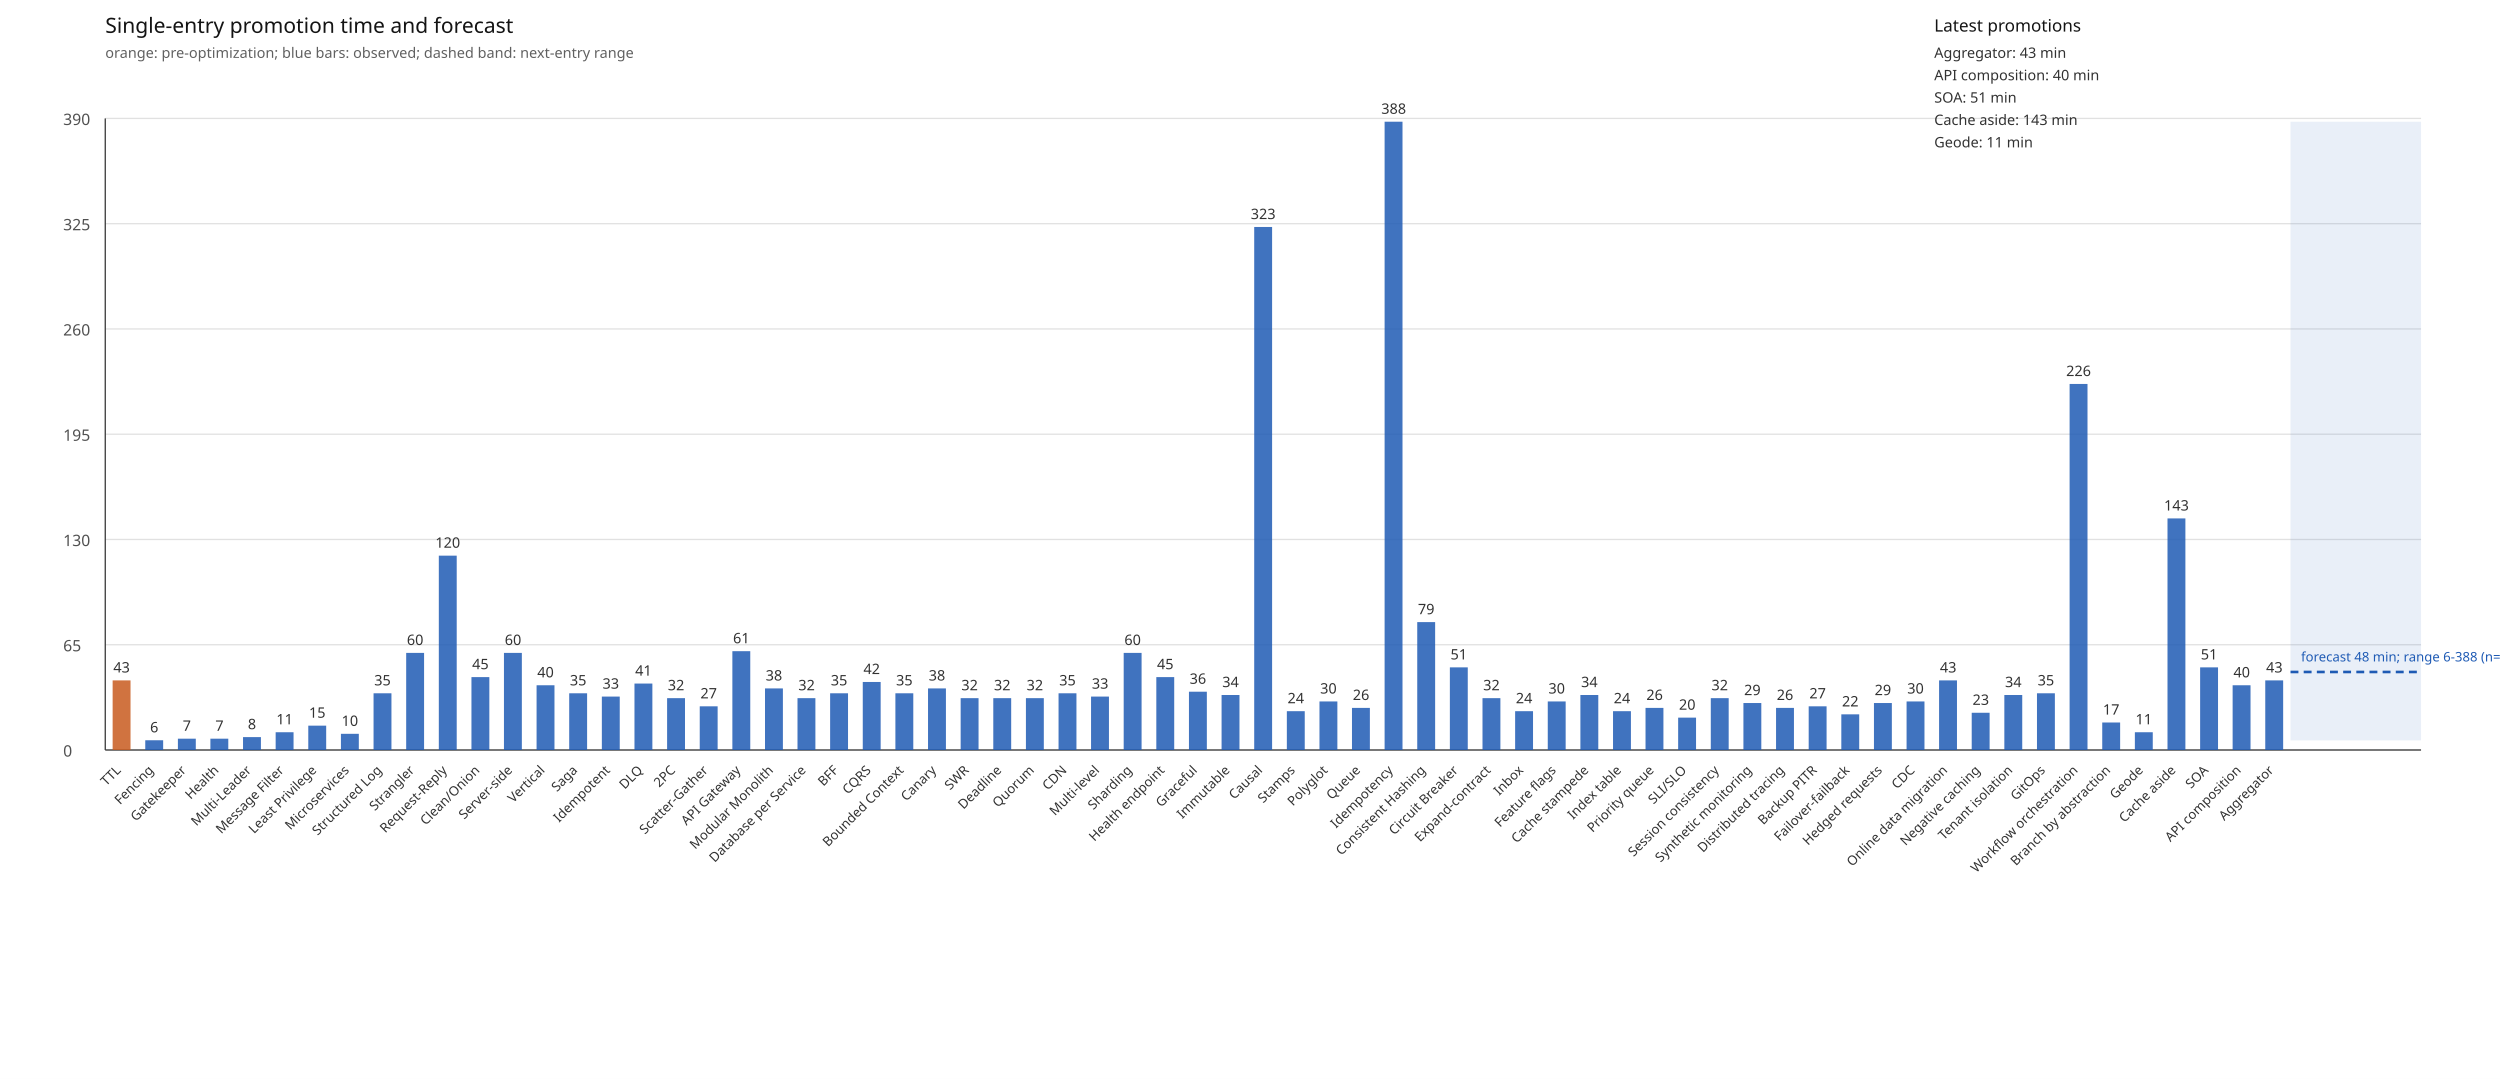
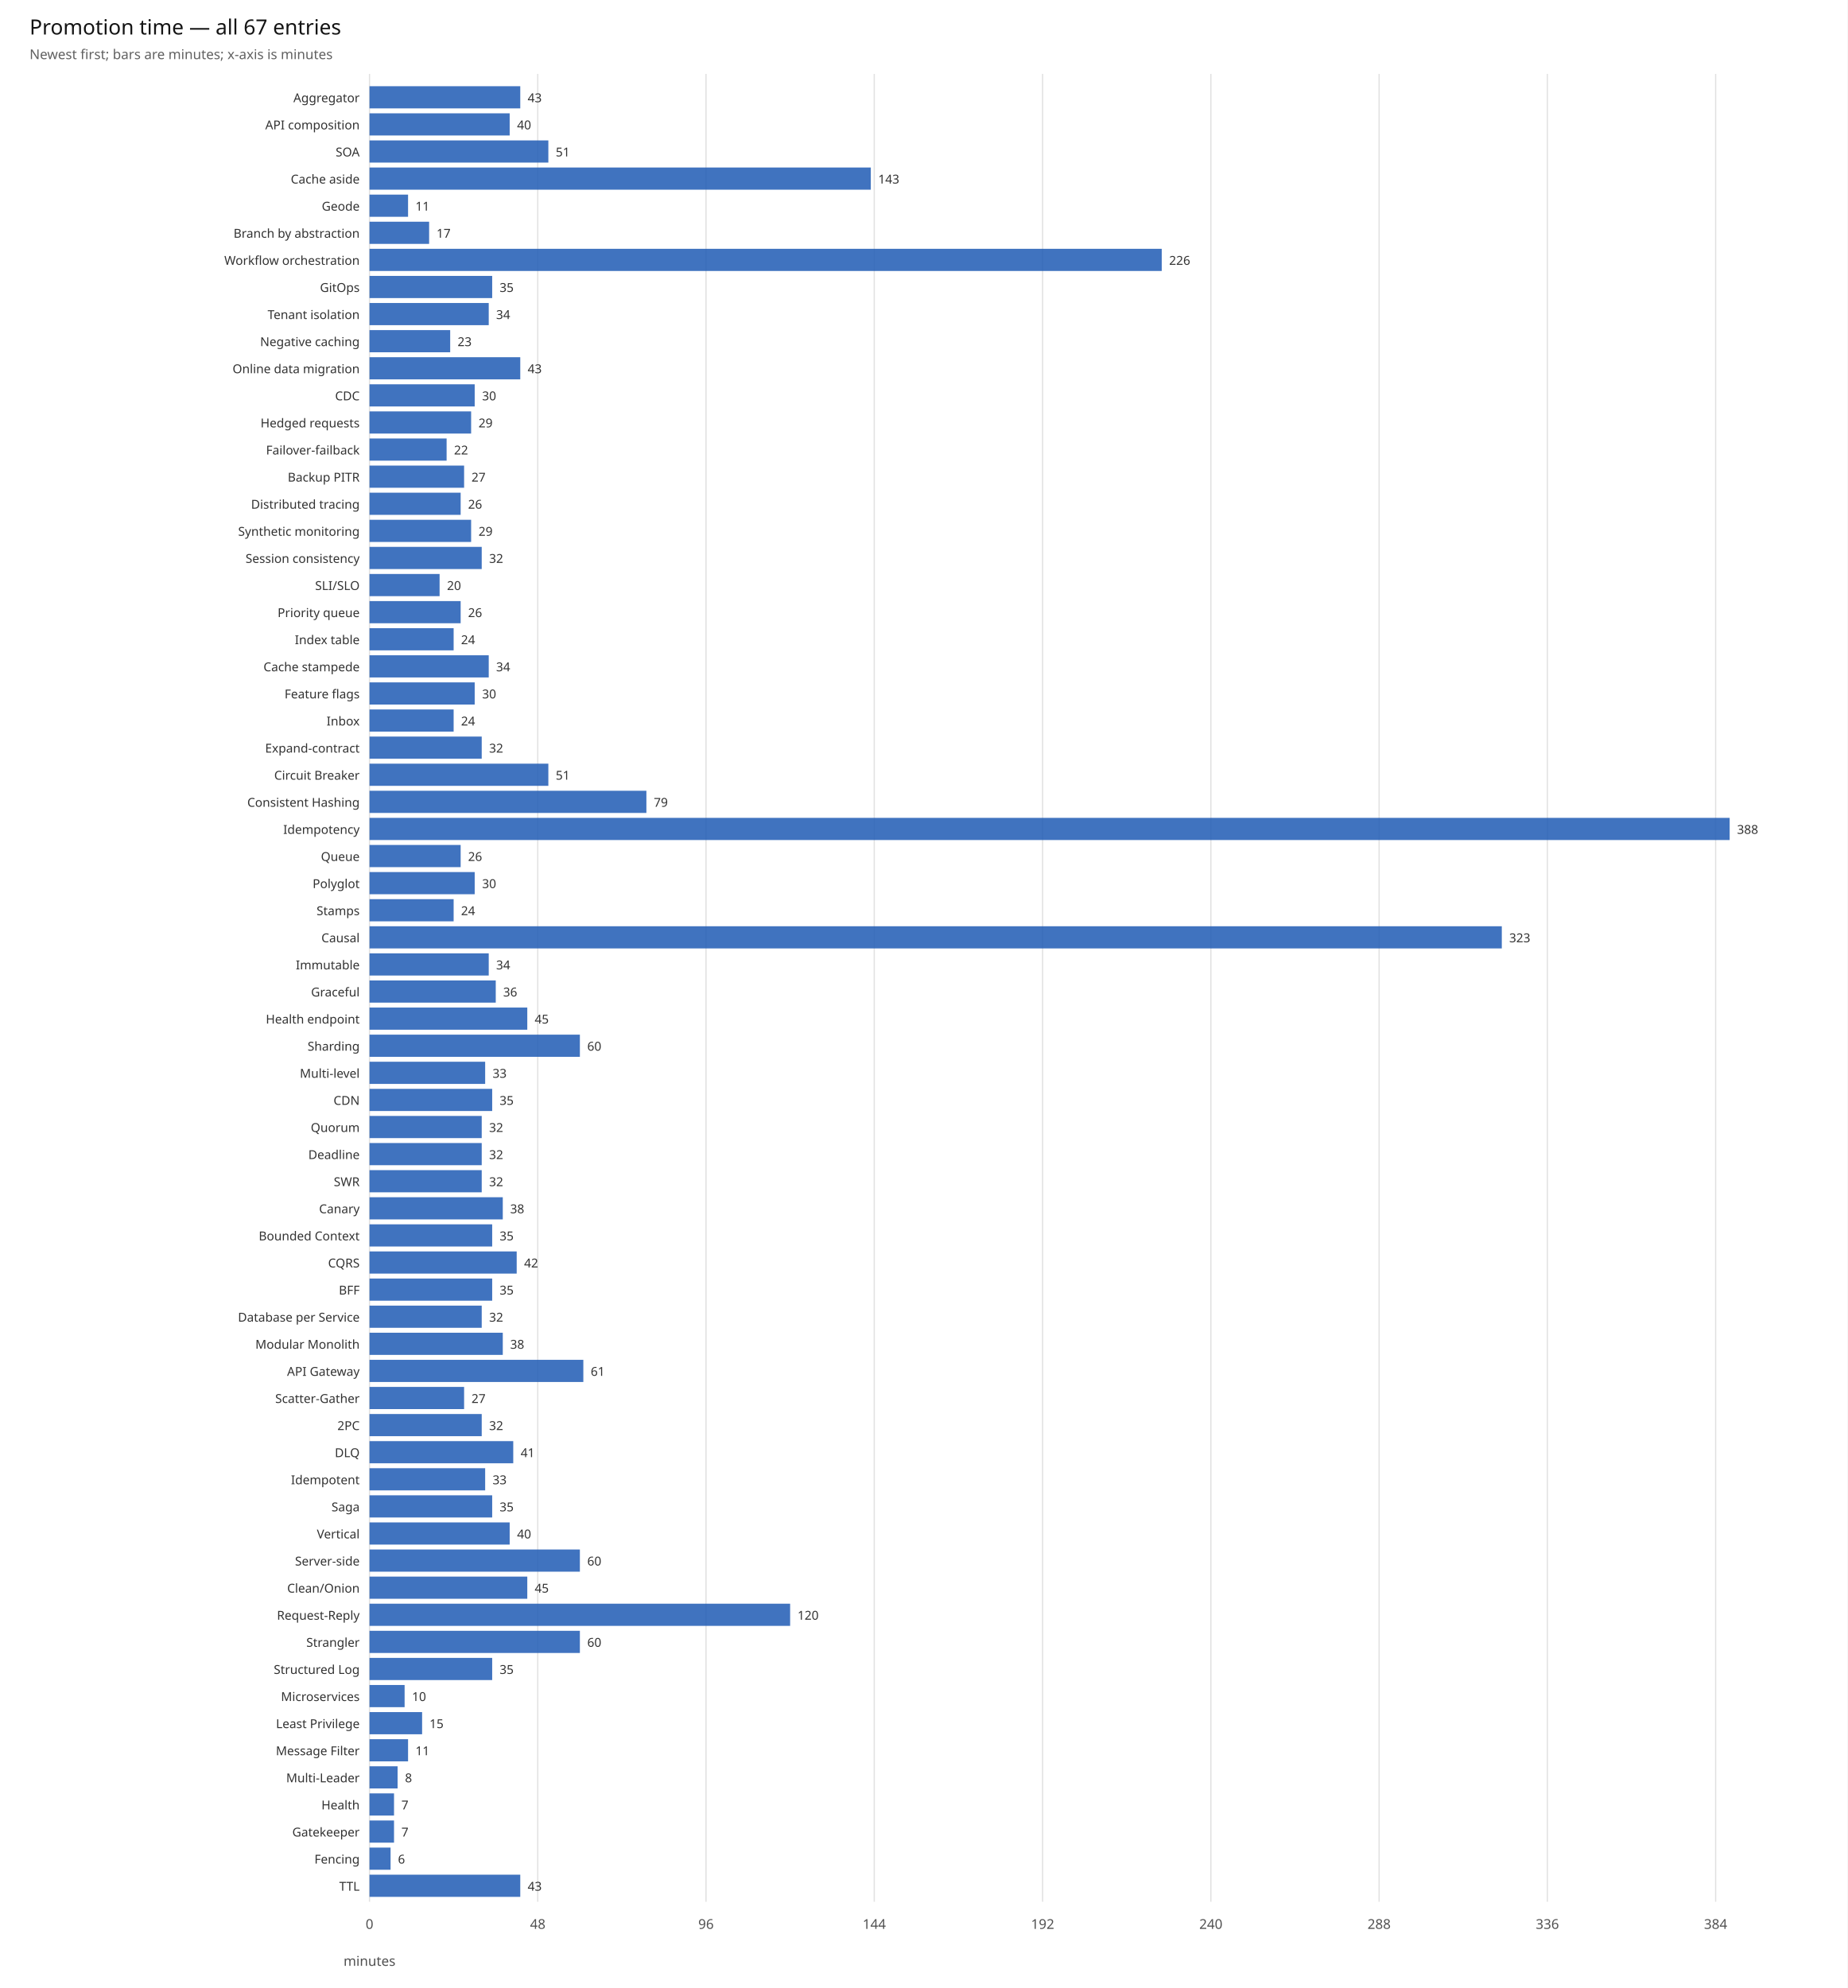
- <svg xmlns="http://www.w3.org/2000/svg" width="1900" height="820" viewBox="0 0 1900 820">
+ <svg xmlns="http://www.w3.org/2000/svg" width="1500" height="1614" viewBox="0 0 1500 1614">
  <rect width="100%" height="100%" fill="white" />
-   <line x1="80" y1="570.0" x2="1840" y2="570.0" stroke="#e1e1e1" />
-   <text x="48" y="575.0" font-family="Verdana" font-size="12" fill="#505050">0</text>
-   <line x1="80" y1="490.0" x2="1840" y2="490.0" stroke="#e1e1e1" />
-   <text x="48" y="495.0" font-family="Verdana" font-size="12" fill="#505050">65</text>
-   <line x1="80" y1="410.0" x2="1840" y2="410.0" stroke="#e1e1e1" />
-   <text x="48" y="415.0" font-family="Verdana" font-size="12" fill="#505050">130</text>
-   <line x1="80" y1="330.0" x2="1840" y2="330.0" stroke="#e1e1e1" />
-   <text x="48" y="335.0" font-family="Verdana" font-size="12" fill="#505050">195</text>
-   <line x1="80" y1="250.0" x2="1840" y2="250.0" stroke="#e1e1e1" />
-   <text x="48" y="255.0" font-family="Verdana" font-size="12" fill="#505050">260</text>
-   <line x1="80" y1="170.0" x2="1840" y2="170.0" stroke="#e1e1e1" />
-   <text x="48" y="175.0" font-family="Verdana" font-size="12" fill="#505050">325</text>
-   <line x1="80" y1="90.0" x2="1840" y2="90.0" stroke="#e1e1e1" />
-   <text x="48" y="95.0" font-family="Verdana" font-size="12" fill="#505050">390</text>
-   <line x1="80" y1="90" x2="80" y2="570" stroke="#3c3c3c" />
-   <line x1="80" y1="570" x2="1840" y2="570" stroke="#3c3c3c" />
-   <rect x="1740.8" y="92.5" width="99.2" height="470.2" fill="#1e5ab4" opacity="0.10" />
-   <line x1="1740.8" y1="510.7" x2="1840.0" y2="510.7" stroke="#1e5ab4" stroke-width="2" stroke-dasharray="6 4" />
-   <text x="1748.8" y="502.7" font-family="Verdana" font-size="10" fill="#1e5ab4">forecast 48 min; range 6-388 (n=67)</text>
-   <rect x="85.6" y="517.1" width="13.6" height="52.9" fill="#c85a1e" opacity="0.85" />
-   <text x="92.4" y="511.1" text-anchor="middle" font-family="Verdana" font-size="11" fill="#323232">43</text>
-   <text x="92.4" y="586.0" text-anchor="end" transform="rotate(-45 92.4 586.0)" font-family="Verdana" font-size="10" fill="#323232">TTL</text>
-   <rect x="110.4" y="562.6" width="13.6" height="7.4" fill="#1e5ab4" opacity="0.85" />
-   <text x="117.2" y="556.6" text-anchor="middle" font-family="Verdana" font-size="11" fill="#323232">6</text>
-   <text x="117.2" y="586.0" text-anchor="end" transform="rotate(-45 117.2 586.0)" font-family="Verdana" font-size="10" fill="#323232">Fencing</text>
-   <rect x="135.2" y="561.4" width="13.6" height="8.6" fill="#1e5ab4" opacity="0.85" />
-   <text x="142.0" y="555.4" text-anchor="middle" font-family="Verdana" font-size="11" fill="#323232">7</text>
-   <text x="142.0" y="586.0" text-anchor="end" transform="rotate(-45 142.0 586.0)" font-family="Verdana" font-size="10" fill="#323232">Gatekeeper</text>
-   <rect x="159.9" y="561.4" width="13.6" height="8.6" fill="#1e5ab4" opacity="0.85" />
-   <text x="166.8" y="555.4" text-anchor="middle" font-family="Verdana" font-size="11" fill="#323232">7</text>
-   <text x="166.8" y="586.0" text-anchor="end" transform="rotate(-45 166.8 586.0)" font-family="Verdana" font-size="10" fill="#323232">Health</text>
-   <rect x="184.7" y="560.2" width="13.6" height="9.8" fill="#1e5ab4" opacity="0.85" />
-   <text x="191.5" y="554.2" text-anchor="middle" font-family="Verdana" font-size="11" fill="#323232">8</text>
-   <text x="191.5" y="586.0" text-anchor="end" transform="rotate(-45 191.5 586.0)" font-family="Verdana" font-size="10" fill="#323232">Multi-Leader</text>
-   <rect x="209.5" y="556.5" width="13.6" height="13.5" fill="#1e5ab4" opacity="0.85" />
-   <text x="216.3" y="550.5" text-anchor="middle" font-family="Verdana" font-size="11" fill="#323232">11</text>
-   <text x="216.3" y="586.0" text-anchor="end" transform="rotate(-45 216.3 586.0)" font-family="Verdana" font-size="10" fill="#323232">Message Filter</text>
-   <rect x="234.3" y="551.5" width="13.6" height="18.5" fill="#1e5ab4" opacity="0.85" />
-   <text x="241.1" y="545.5" text-anchor="middle" font-family="Verdana" font-size="11" fill="#323232">15</text>
-   <text x="241.1" y="586.0" text-anchor="end" transform="rotate(-45 241.1 586.0)" font-family="Verdana" font-size="10" fill="#323232">Least Privilege</text>
-   <rect x="259.1" y="557.7" width="13.6" height="12.3" fill="#1e5ab4" opacity="0.85" />
-   <text x="265.9" y="551.7" text-anchor="middle" font-family="Verdana" font-size="11" fill="#323232">10</text>
-   <text x="265.9" y="586.0" text-anchor="end" transform="rotate(-45 265.9 586.0)" font-family="Verdana" font-size="10" fill="#323232">Microservices</text>
-   <rect x="283.9" y="526.9" width="13.6" height="43.1" fill="#1e5ab4" opacity="0.85" />
-   <text x="290.7" y="520.9" text-anchor="middle" font-family="Verdana" font-size="11" fill="#323232">35</text>
-   <text x="290.7" y="586.0" text-anchor="end" transform="rotate(-45 290.7 586.0)" font-family="Verdana" font-size="10" fill="#323232">Structured Log</text>
-   <rect x="308.7" y="496.2" width="13.6" height="73.8" fill="#1e5ab4" opacity="0.85" />
-   <text x="315.5" y="490.2" text-anchor="middle" font-family="Verdana" font-size="11" fill="#323232">60</text>
-   <text x="315.5" y="586.0" text-anchor="end" transform="rotate(-45 315.5 586.0)" font-family="Verdana" font-size="10" fill="#323232">Strangler</text>
-   <rect x="333.5" y="422.3" width="13.6" height="147.7" fill="#1e5ab4" opacity="0.85" />
-   <text x="340.3" y="416.3" text-anchor="middle" font-family="Verdana" font-size="11" fill="#323232">120</text>
-   <text x="340.3" y="586.0" text-anchor="end" transform="rotate(-45 340.3 586.0)" font-family="Verdana" font-size="10" fill="#323232">Request-Reply</text>
-   <rect x="358.3" y="514.6" width="13.6" height="55.4" fill="#1e5ab4" opacity="0.85" />
-   <text x="365.1" y="508.6" text-anchor="middle" font-family="Verdana" font-size="11" fill="#323232">45</text>
-   <text x="365.1" y="586.0" text-anchor="end" transform="rotate(-45 365.1 586.0)" font-family="Verdana" font-size="10" fill="#323232">Clean/Onion</text>
-   <rect x="383.0" y="496.2" width="13.6" height="73.8" fill="#1e5ab4" opacity="0.85" />
-   <text x="389.9" y="490.2" text-anchor="middle" font-family="Verdana" font-size="11" fill="#323232">60</text>
-   <text x="389.9" y="586.0" text-anchor="end" transform="rotate(-45 389.9 586.0)" font-family="Verdana" font-size="10" fill="#323232">Server-side</text>
-   <rect x="407.8" y="520.8" width="13.6" height="49.2" fill="#1e5ab4" opacity="0.85" />
-   <text x="414.6" y="514.8" text-anchor="middle" font-family="Verdana" font-size="11" fill="#323232">40</text>
-   <text x="414.6" y="586.0" text-anchor="end" transform="rotate(-45 414.6 586.0)" font-family="Verdana" font-size="10" fill="#323232">Vertical</text>
-   <rect x="432.6" y="526.9" width="13.6" height="43.1" fill="#1e5ab4" opacity="0.85" />
-   <text x="439.4" y="520.9" text-anchor="middle" font-family="Verdana" font-size="11" fill="#323232">35</text>
-   <text x="439.4" y="586.0" text-anchor="end" transform="rotate(-45 439.4 586.0)" font-family="Verdana" font-size="10" fill="#323232">Saga</text>
-   <rect x="457.4" y="529.4" width="13.6" height="40.6" fill="#1e5ab4" opacity="0.85" />
-   <text x="464.2" y="523.4" text-anchor="middle" font-family="Verdana" font-size="11" fill="#323232">33</text>
-   <text x="464.2" y="586.0" text-anchor="end" transform="rotate(-45 464.2 586.0)" font-family="Verdana" font-size="10" fill="#323232">Idempotent</text>
-   <rect x="482.2" y="519.5" width="13.6" height="50.5" fill="#1e5ab4" opacity="0.85" />
-   <text x="489.0" y="513.5" text-anchor="middle" font-family="Verdana" font-size="11" fill="#323232">41</text>
-   <text x="489.0" y="586.0" text-anchor="end" transform="rotate(-45 489.0 586.0)" font-family="Verdana" font-size="10" fill="#323232">DLQ</text>
-   <rect x="507.0" y="530.6" width="13.6" height="39.4" fill="#1e5ab4" opacity="0.85" />
-   <text x="513.8" y="524.6" text-anchor="middle" font-family="Verdana" font-size="11" fill="#323232">32</text>
-   <text x="513.8" y="586.0" text-anchor="end" transform="rotate(-45 513.8 586.0)" font-family="Verdana" font-size="10" fill="#323232">2PC</text>
-   <rect x="531.8" y="536.8" width="13.6" height="33.2" fill="#1e5ab4" opacity="0.85" />
-   <text x="538.6" y="530.8" text-anchor="middle" font-family="Verdana" font-size="11" fill="#323232">27</text>
-   <text x="538.6" y="586.0" text-anchor="end" transform="rotate(-45 538.6 586.0)" font-family="Verdana" font-size="10" fill="#323232">Scatter-Gather</text>
-   <rect x="556.6" y="494.9" width="13.6" height="75.1" fill="#1e5ab4" opacity="0.85" />
-   <text x="563.4" y="488.9" text-anchor="middle" font-family="Verdana" font-size="11" fill="#323232">61</text>
-   <text x="563.4" y="586.0" text-anchor="end" transform="rotate(-45 563.4 586.0)" font-family="Verdana" font-size="10" fill="#323232">API Gateway</text>
-   <rect x="581.4" y="523.2" width="13.6" height="46.8" fill="#1e5ab4" opacity="0.85" />
-   <text x="588.2" y="517.2" text-anchor="middle" font-family="Verdana" font-size="11" fill="#323232">38</text>
-   <text x="588.2" y="586.0" text-anchor="end" transform="rotate(-45 588.2 586.0)" font-family="Verdana" font-size="10" fill="#323232">Modular Monolith</text>
-   <rect x="606.1" y="530.6" width="13.6" height="39.4" fill="#1e5ab4" opacity="0.85" />
-   <text x="613.0" y="524.6" text-anchor="middle" font-family="Verdana" font-size="11" fill="#323232">32</text>
-   <text x="613.0" y="586.0" text-anchor="end" transform="rotate(-45 613.0 586.0)" font-family="Verdana" font-size="10" fill="#323232">Database per Service</text>
-   <rect x="630.9" y="526.9" width="13.6" height="43.1" fill="#1e5ab4" opacity="0.85" />
-   <text x="637.7" y="520.9" text-anchor="middle" font-family="Verdana" font-size="11" fill="#323232">35</text>
-   <text x="637.7" y="586.0" text-anchor="end" transform="rotate(-45 637.7 586.0)" font-family="Verdana" font-size="10" fill="#323232">BFF</text>
-   <rect x="655.7" y="518.3" width="13.6" height="51.7" fill="#1e5ab4" opacity="0.85" />
-   <text x="662.5" y="512.3" text-anchor="middle" font-family="Verdana" font-size="11" fill="#323232">42</text>
-   <text x="662.5" y="586.0" text-anchor="end" transform="rotate(-45 662.5 586.0)" font-family="Verdana" font-size="10" fill="#323232">CQRS</text>
-   <rect x="680.5" y="526.9" width="13.6" height="43.1" fill="#1e5ab4" opacity="0.85" />
-   <text x="687.3" y="520.9" text-anchor="middle" font-family="Verdana" font-size="11" fill="#323232">35</text>
-   <text x="687.3" y="586.0" text-anchor="end" transform="rotate(-45 687.3 586.0)" font-family="Verdana" font-size="10" fill="#323232">Bounded Context</text>
-   <rect x="705.3" y="523.2" width="13.6" height="46.8" fill="#1e5ab4" opacity="0.85" />
-   <text x="712.1" y="517.2" text-anchor="middle" font-family="Verdana" font-size="11" fill="#323232">38</text>
-   <text x="712.1" y="586.0" text-anchor="end" transform="rotate(-45 712.1 586.0)" font-family="Verdana" font-size="10" fill="#323232">Canary</text>
-   <rect x="730.1" y="530.6" width="13.6" height="39.4" fill="#1e5ab4" opacity="0.85" />
-   <text x="736.9" y="524.6" text-anchor="middle" font-family="Verdana" font-size="11" fill="#323232">32</text>
-   <text x="736.9" y="586.0" text-anchor="end" transform="rotate(-45 736.9 586.0)" font-family="Verdana" font-size="10" fill="#323232">SWR</text>
-   <rect x="754.9" y="530.6" width="13.6" height="39.4" fill="#1e5ab4" opacity="0.85" />
-   <text x="761.7" y="524.6" text-anchor="middle" font-family="Verdana" font-size="11" fill="#323232">32</text>
-   <text x="761.7" y="586.0" text-anchor="end" transform="rotate(-45 761.7 586.0)" font-family="Verdana" font-size="10" fill="#323232">Deadline</text>
-   <rect x="779.7" y="530.6" width="13.6" height="39.4" fill="#1e5ab4" opacity="0.85" />
-   <text x="786.5" y="524.6" text-anchor="middle" font-family="Verdana" font-size="11" fill="#323232">32</text>
-   <text x="786.5" y="586.0" text-anchor="end" transform="rotate(-45 786.5 586.0)" font-family="Verdana" font-size="10" fill="#323232">Quorum</text>
-   <rect x="804.5" y="526.9" width="13.6" height="43.1" fill="#1e5ab4" opacity="0.85" />
-   <text x="811.3" y="520.9" text-anchor="middle" font-family="Verdana" font-size="11" fill="#323232">35</text>
-   <text x="811.3" y="586.0" text-anchor="end" transform="rotate(-45 811.3 586.0)" font-family="Verdana" font-size="10" fill="#323232">CDN</text>
-   <rect x="829.2" y="529.4" width="13.6" height="40.6" fill="#1e5ab4" opacity="0.85" />
-   <text x="836.1" y="523.4" text-anchor="middle" font-family="Verdana" font-size="11" fill="#323232">33</text>
-   <text x="836.1" y="586.0" text-anchor="end" transform="rotate(-45 836.1 586.0)" font-family="Verdana" font-size="10" fill="#323232">Multi-level</text>
-   <rect x="854.0" y="496.2" width="13.6" height="73.8" fill="#1e5ab4" opacity="0.85" />
-   <text x="860.8" y="490.2" text-anchor="middle" font-family="Verdana" font-size="11" fill="#323232">60</text>
-   <text x="860.8" y="586.0" text-anchor="end" transform="rotate(-45 860.8 586.0)" font-family="Verdana" font-size="10" fill="#323232">Sharding</text>
-   <rect x="878.8" y="514.6" width="13.6" height="55.4" fill="#1e5ab4" opacity="0.85" />
-   <text x="885.6" y="508.6" text-anchor="middle" font-family="Verdana" font-size="11" fill="#323232">45</text>
-   <text x="885.6" y="586.0" text-anchor="end" transform="rotate(-45 885.6 586.0)" font-family="Verdana" font-size="10" fill="#323232">Health endpoint</text>
-   <rect x="903.6" y="525.7" width="13.6" height="44.3" fill="#1e5ab4" opacity="0.85" />
-   <text x="910.4" y="519.7" text-anchor="middle" font-family="Verdana" font-size="11" fill="#323232">36</text>
-   <text x="910.4" y="586.0" text-anchor="end" transform="rotate(-45 910.4 586.0)" font-family="Verdana" font-size="10" fill="#323232">Graceful</text>
-   <rect x="928.4" y="528.2" width="13.6" height="41.8" fill="#1e5ab4" opacity="0.85" />
-   <text x="935.2" y="522.2" text-anchor="middle" font-family="Verdana" font-size="11" fill="#323232">34</text>
-   <text x="935.2" y="586.0" text-anchor="end" transform="rotate(-45 935.2 586.0)" font-family="Verdana" font-size="10" fill="#323232">Immutable</text>
-   <rect x="953.2" y="172.5" width="13.6" height="397.5" fill="#1e5ab4" opacity="0.85" />
-   <text x="960.0" y="166.5" text-anchor="middle" font-family="Verdana" font-size="11" fill="#323232">323</text>
-   <text x="960.0" y="586.0" text-anchor="end" transform="rotate(-45 960.0 586.0)" font-family="Verdana" font-size="10" fill="#323232">Causal</text>
-   <rect x="978.0" y="540.5" width="13.6" height="29.5" fill="#1e5ab4" opacity="0.85" />
-   <text x="984.8" y="534.5" text-anchor="middle" font-family="Verdana" font-size="11" fill="#323232">24</text>
-   <text x="984.8" y="586.0" text-anchor="end" transform="rotate(-45 984.8 586.0)" font-family="Verdana" font-size="10" fill="#323232">Stamps</text>
-   <rect x="1002.8" y="533.1" width="13.6" height="36.9" fill="#1e5ab4" opacity="0.85" />
-   <text x="1009.6" y="527.1" text-anchor="middle" font-family="Verdana" font-size="11" fill="#323232">30</text>
-   <text x="1009.6" y="586.0" text-anchor="end" transform="rotate(-45 1009.6 586.0)" font-family="Verdana" font-size="10" fill="#323232">Polyglot</text>
-   <rect x="1027.5" y="538.0" width="13.6" height="32.0" fill="#1e5ab4" opacity="0.85" />
-   <text x="1034.4" y="532.0" text-anchor="middle" font-family="Verdana" font-size="11" fill="#323232">26</text>
-   <text x="1034.4" y="586.0" text-anchor="end" transform="rotate(-45 1034.4 586.0)" font-family="Verdana" font-size="10" fill="#323232">Queue</text>
-   <rect x="1052.3" y="92.5" width="13.6" height="477.5" fill="#1e5ab4" opacity="0.85" />
-   <text x="1059.2" y="86.5" text-anchor="middle" font-family="Verdana" font-size="11" fill="#323232">388</text>
-   <text x="1059.2" y="586.0" text-anchor="end" transform="rotate(-45 1059.2 586.0)" font-family="Verdana" font-size="10" fill="#323232">Idempotency</text>
-   <rect x="1077.1" y="472.8" width="13.6" height="97.2" fill="#1e5ab4" opacity="0.85" />
-   <text x="1083.9" y="466.8" text-anchor="middle" font-family="Verdana" font-size="11" fill="#323232">79</text>
-   <text x="1083.9" y="586.0" text-anchor="end" transform="rotate(-45 1083.9 586.0)" font-family="Verdana" font-size="10" fill="#323232">Consistent Hashing</text>
-   <rect x="1101.9" y="507.2" width="13.6" height="62.8" fill="#1e5ab4" opacity="0.85" />
-   <text x="1108.7" y="501.2" text-anchor="middle" font-family="Verdana" font-size="11" fill="#323232">51</text>
-   <text x="1108.7" y="586.0" text-anchor="end" transform="rotate(-45 1108.7 586.0)" font-family="Verdana" font-size="10" fill="#323232">Circuit Breaker</text>
-   <rect x="1126.7" y="530.6" width="13.6" height="39.4" fill="#1e5ab4" opacity="0.85" />
-   <text x="1133.5" y="524.6" text-anchor="middle" font-family="Verdana" font-size="11" fill="#323232">32</text>
-   <text x="1133.5" y="586.0" text-anchor="end" transform="rotate(-45 1133.5 586.0)" font-family="Verdana" font-size="10" fill="#323232">Expand-contract</text>
-   <rect x="1151.5" y="540.5" width="13.6" height="29.5" fill="#1e5ab4" opacity="0.85" />
-   <text x="1158.3" y="534.5" text-anchor="middle" font-family="Verdana" font-size="11" fill="#323232">24</text>
-   <text x="1158.3" y="586.0" text-anchor="end" transform="rotate(-45 1158.3 586.0)" font-family="Verdana" font-size="10" fill="#323232">Inbox</text>
-   <rect x="1176.3" y="533.1" width="13.6" height="36.9" fill="#1e5ab4" opacity="0.85" />
-   <text x="1183.1" y="527.1" text-anchor="middle" font-family="Verdana" font-size="11" fill="#323232">30</text>
-   <text x="1183.1" y="586.0" text-anchor="end" transform="rotate(-45 1183.1 586.0)" font-family="Verdana" font-size="10" fill="#323232">Feature flags</text>
-   <rect x="1201.1" y="528.2" width="13.6" height="41.8" fill="#1e5ab4" opacity="0.85" />
-   <text x="1207.9" y="522.2" text-anchor="middle" font-family="Verdana" font-size="11" fill="#323232">34</text>
-   <text x="1207.9" y="586.0" text-anchor="end" transform="rotate(-45 1207.9 586.0)" font-family="Verdana" font-size="10" fill="#323232">Cache stampede</text>
-   <rect x="1225.9" y="540.5" width="13.6" height="29.5" fill="#1e5ab4" opacity="0.85" />
-   <text x="1232.7" y="534.5" text-anchor="middle" font-family="Verdana" font-size="11" fill="#323232">24</text>
-   <text x="1232.7" y="586.0" text-anchor="end" transform="rotate(-45 1232.7 586.0)" font-family="Verdana" font-size="10" fill="#323232">Index table</text>
-   <rect x="1250.6" y="538.0" width="13.6" height="32.0" fill="#1e5ab4" opacity="0.85" />
-   <text x="1257.5" y="532.0" text-anchor="middle" font-family="Verdana" font-size="11" fill="#323232">26</text>
-   <text x="1257.5" y="586.0" text-anchor="end" transform="rotate(-45 1257.5 586.0)" font-family="Verdana" font-size="10" fill="#323232">Priority queue</text>
-   <rect x="1275.4" y="545.4" width="13.6" height="24.6" fill="#1e5ab4" opacity="0.85" />
-   <text x="1282.3" y="539.4" text-anchor="middle" font-family="Verdana" font-size="11" fill="#323232">20</text>
-   <text x="1282.3" y="586.0" text-anchor="end" transform="rotate(-45 1282.3 586.0)" font-family="Verdana" font-size="10" fill="#323232">SLI/SLO</text>
-   <rect x="1300.2" y="530.6" width="13.6" height="39.4" fill="#1e5ab4" opacity="0.85" />
-   <text x="1307.0" y="524.6" text-anchor="middle" font-family="Verdana" font-size="11" fill="#323232">32</text>
-   <text x="1307.0" y="586.0" text-anchor="end" transform="rotate(-45 1307.0 586.0)" font-family="Verdana" font-size="10" fill="#323232">Session consistency</text>
-   <rect x="1325.0" y="534.3" width="13.6" height="35.7" fill="#1e5ab4" opacity="0.85" />
-   <text x="1331.8" y="528.3" text-anchor="middle" font-family="Verdana" font-size="11" fill="#323232">29</text>
-   <text x="1331.8" y="586.0" text-anchor="end" transform="rotate(-45 1331.8 586.0)" font-family="Verdana" font-size="10" fill="#323232">Synthetic monitoring</text>
-   <rect x="1349.8" y="538.0" width="13.6" height="32.0" fill="#1e5ab4" opacity="0.85" />
-   <text x="1356.6" y="532.0" text-anchor="middle" font-family="Verdana" font-size="11" fill="#323232">26</text>
-   <text x="1356.6" y="586.0" text-anchor="end" transform="rotate(-45 1356.6 586.0)" font-family="Verdana" font-size="10" fill="#323232">Distributed tracing</text>
-   <rect x="1374.6" y="536.8" width="13.6" height="33.2" fill="#1e5ab4" opacity="0.85" />
-   <text x="1381.4" y="530.8" text-anchor="middle" font-family="Verdana" font-size="11" fill="#323232">27</text>
-   <text x="1381.4" y="586.0" text-anchor="end" transform="rotate(-45 1381.4 586.0)" font-family="Verdana" font-size="10" fill="#323232">Backup PITR</text>
-   <rect x="1399.4" y="542.9" width="13.6" height="27.1" fill="#1e5ab4" opacity="0.85" />
-   <text x="1406.2" y="536.9" text-anchor="middle" font-family="Verdana" font-size="11" fill="#323232">22</text>
-   <text x="1406.2" y="586.0" text-anchor="end" transform="rotate(-45 1406.2 586.0)" font-family="Verdana" font-size="10" fill="#323232">Failover-failback</text>
-   <rect x="1424.2" y="534.3" width="13.6" height="35.7" fill="#1e5ab4" opacity="0.85" />
-   <text x="1431.0" y="528.3" text-anchor="middle" font-family="Verdana" font-size="11" fill="#323232">29</text>
-   <text x="1431.0" y="586.0" text-anchor="end" transform="rotate(-45 1431.0 586.0)" font-family="Verdana" font-size="10" fill="#323232">Hedged requests</text>
-   <rect x="1449.0" y="533.1" width="13.6" height="36.9" fill="#1e5ab4" opacity="0.85" />
-   <text x="1455.8" y="527.1" text-anchor="middle" font-family="Verdana" font-size="11" fill="#323232">30</text>
-   <text x="1455.8" y="586.0" text-anchor="end" transform="rotate(-45 1455.8 586.0)" font-family="Verdana" font-size="10" fill="#323232">CDC</text>
-   <rect x="1473.7" y="517.1" width="13.6" height="52.9" fill="#1e5ab4" opacity="0.85" />
-   <text x="1480.6" y="511.1" text-anchor="middle" font-family="Verdana" font-size="11" fill="#323232">43</text>
-   <text x="1480.6" y="586.0" text-anchor="end" transform="rotate(-45 1480.6 586.0)" font-family="Verdana" font-size="10" fill="#323232">Online data migration</text>
-   <rect x="1498.5" y="541.7" width="13.6" height="28.3" fill="#1e5ab4" opacity="0.85" />
-   <text x="1505.4" y="535.7" text-anchor="middle" font-family="Verdana" font-size="11" fill="#323232">23</text>
-   <text x="1505.4" y="586.0" text-anchor="end" transform="rotate(-45 1505.4 586.0)" font-family="Verdana" font-size="10" fill="#323232">Negative caching</text>
-   <rect x="1523.3" y="528.2" width="13.6" height="41.8" fill="#1e5ab4" opacity="0.85" />
-   <text x="1530.1" y="522.2" text-anchor="middle" font-family="Verdana" font-size="11" fill="#323232">34</text>
-   <text x="1530.1" y="586.0" text-anchor="end" transform="rotate(-45 1530.1 586.0)" font-family="Verdana" font-size="10" fill="#323232">Tenant isolation</text>
-   <rect x="1548.1" y="526.9" width="13.6" height="43.1" fill="#1e5ab4" opacity="0.85" />
-   <text x="1554.9" y="520.9" text-anchor="middle" font-family="Verdana" font-size="11" fill="#323232">35</text>
-   <text x="1554.9" y="586.0" text-anchor="end" transform="rotate(-45 1554.9 586.0)" font-family="Verdana" font-size="10" fill="#323232">GitOps</text>
-   <rect x="1572.9" y="291.8" width="13.6" height="278.2" fill="#1e5ab4" opacity="0.85" />
-   <text x="1579.7" y="285.8" text-anchor="middle" font-family="Verdana" font-size="11" fill="#323232">226</text>
-   <text x="1579.7" y="586.0" text-anchor="end" transform="rotate(-45 1579.7 586.0)" font-family="Verdana" font-size="10" fill="#323232">Workflow orchestration</text>
-   <rect x="1597.7" y="549.1" width="13.6" height="20.9" fill="#1e5ab4" opacity="0.85" />
-   <text x="1604.5" y="543.1" text-anchor="middle" font-family="Verdana" font-size="11" fill="#323232">17</text>
-   <text x="1604.5" y="586.0" text-anchor="end" transform="rotate(-45 1604.5 586.0)" font-family="Verdana" font-size="10" fill="#323232">Branch by abstraction</text>
-   <rect x="1622.5" y="556.5" width="13.6" height="13.5" fill="#1e5ab4" opacity="0.85" />
-   <text x="1629.3" y="550.5" text-anchor="middle" font-family="Verdana" font-size="11" fill="#323232">11</text>
-   <text x="1629.3" y="586.0" text-anchor="end" transform="rotate(-45 1629.3 586.0)" font-family="Verdana" font-size="10" fill="#323232">Geode</text>
-   <rect x="1647.3" y="394.0" width="13.6" height="176.0" fill="#1e5ab4" opacity="0.85" />
-   <text x="1654.1" y="388.0" text-anchor="middle" font-family="Verdana" font-size="11" fill="#323232">143</text>
-   <text x="1654.1" y="586.0" text-anchor="end" transform="rotate(-45 1654.1 586.0)" font-family="Verdana" font-size="10" fill="#323232">Cache aside</text>
-   <rect x="1672.1" y="507.2" width="13.6" height="62.8" fill="#1e5ab4" opacity="0.85" />
-   <text x="1678.9" y="501.2" text-anchor="middle" font-family="Verdana" font-size="11" fill="#323232">51</text>
-   <text x="1678.9" y="586.0" text-anchor="end" transform="rotate(-45 1678.9 586.0)" font-family="Verdana" font-size="10" fill="#323232">SOA</text>
-   <rect x="1696.8" y="520.8" width="13.6" height="49.2" fill="#1e5ab4" opacity="0.85" />
-   <text x="1703.7" y="514.8" text-anchor="middle" font-family="Verdana" font-size="11" fill="#323232">40</text>
-   <text x="1703.7" y="586.0" text-anchor="end" transform="rotate(-45 1703.7 586.0)" font-family="Verdana" font-size="10" fill="#323232">API composition</text>
-   <rect x="1721.6" y="517.1" width="13.6" height="52.9" fill="#1e5ab4" opacity="0.85" />
-   <text x="1728.5" y="511.1" text-anchor="middle" font-family="Verdana" font-size="11" fill="#323232">43</text>
-   <text x="1728.5" y="586.0" text-anchor="end" transform="rotate(-45 1728.5 586.0)" font-family="Verdana" font-size="10" fill="#323232">Aggregator</text>
-   <text x="1470" y="24" font-family="Verdana" font-size="13" fill="#141414">Latest promotions</text>
-   <text x="1470" y="44" font-family="Verdana" font-size="11" fill="#323232">Aggregator: 43 min</text>
-   <text x="1470" y="61" font-family="Verdana" font-size="11" fill="#323232">API composition: 40 min</text>
-   <text x="1470" y="78" font-family="Verdana" font-size="11" fill="#323232">SOA: 51 min</text>
-   <text x="1470" y="95" font-family="Verdana" font-size="11" fill="#323232">Cache aside: 143 min</text>
-   <text x="1470" y="112" font-family="Verdana" font-size="11" fill="#323232">Geode: 11 min</text>
-   <text x="80" y="25" font-family="Verdana" font-size="16" fill="#141414">Single-entry promotion time and forecast</text>
-   <text x="80" y="44" font-family="Verdana" font-size="11" fill="#606060">orange: pre-optimization; blue bars: observed; dashed band: next-entry range</text>
+   <text x="24" y="28" font-family="Verdana" font-size="17" fill="#141414">Promotion time — all 67 entries</text>
+   <text x="24" y="48" font-family="Verdana" font-size="11" fill="#606060">Newest first; bars are minutes; x-axis is minutes</text>
+   <line x1="300.0" y1="60" x2="300.0" y2="1544" stroke="#e1e1e1" />
+   <text x="300.0" y="1566" text-anchor="middle" font-family="Verdana" font-size="11" fill="#505050">0</text>
+   <line x1="436.6" y1="60" x2="436.6" y2="1544" stroke="#e1e1e1" />
+   <text x="436.6" y="1566" text-anchor="middle" font-family="Verdana" font-size="11" fill="#505050">48</text>
+   <line x1="573.2" y1="60" x2="573.2" y2="1544" stroke="#e1e1e1" />
+   <text x="573.2" y="1566" text-anchor="middle" font-family="Verdana" font-size="11" fill="#505050">96</text>
+   <line x1="709.8" y1="60" x2="709.8" y2="1544" stroke="#e1e1e1" />
+   <text x="709.8" y="1566" text-anchor="middle" font-family="Verdana" font-size="11" fill="#505050">144</text>
+   <line x1="846.5" y1="60" x2="846.5" y2="1544" stroke="#e1e1e1" />
+   <text x="846.5" y="1566" text-anchor="middle" font-family="Verdana" font-size="11" fill="#505050">192</text>
+   <line x1="983.1" y1="60" x2="983.1" y2="1544" stroke="#e1e1e1" />
+   <text x="983.1" y="1566" text-anchor="middle" font-family="Verdana" font-size="11" fill="#505050">240</text>
+   <line x1="1119.7" y1="60" x2="1119.7" y2="1544" stroke="#e1e1e1" />
+   <text x="1119.7" y="1566" text-anchor="middle" font-family="Verdana" font-size="11" fill="#505050">288</text>
+   <line x1="1256.3" y1="60" x2="1256.3" y2="1544" stroke="#e1e1e1" />
+   <text x="1256.3" y="1566" text-anchor="middle" font-family="Verdana" font-size="11" fill="#505050">336</text>
+   <line x1="1392.9" y1="60" x2="1392.9" y2="1544" stroke="#e1e1e1" />
+   <text x="1392.9" y="1566" text-anchor="middle" font-family="Verdana" font-size="11" fill="#505050">384</text>
+   <rect x="300" y="70" width="122.4" height="18" fill="#1e5ab4" opacity="0.85" />
+   <text x="292" y="83" text-anchor="end" font-family="Verdana" font-size="10" fill="#323232">Aggregator</text>
+   <text x="428.4" y="83" font-family="Verdana" font-size="10" fill="#323232">43</text>
+   <rect x="300" y="92" width="113.8" height="18" fill="#1e5ab4" opacity="0.85" />
+   <text x="292" y="105" text-anchor="end" font-family="Verdana" font-size="10" fill="#323232">API composition</text>
+   <text x="419.8" y="105" font-family="Verdana" font-size="10" fill="#323232">40</text>
+   <rect x="300" y="114" width="145.2" height="18" fill="#1e5ab4" opacity="0.85" />
+   <text x="292" y="127" text-anchor="end" font-family="Verdana" font-size="10" fill="#323232">SOA</text>
+   <text x="451.2" y="127" font-family="Verdana" font-size="10" fill="#323232">51</text>
+   <rect x="300" y="136" width="407.0" height="18" fill="#1e5ab4" opacity="0.85" />
+   <text x="292" y="149" text-anchor="end" font-family="Verdana" font-size="10" fill="#323232">Cache aside</text>
+   <text x="713.0" y="149" font-family="Verdana" font-size="10" fill="#323232">143</text>
+   <rect x="300" y="158" width="31.3" height="18" fill="#1e5ab4" opacity="0.85" />
+   <text x="292" y="171" text-anchor="end" font-family="Verdana" font-size="10" fill="#323232">Geode</text>
+   <text x="337.3" y="171" font-family="Verdana" font-size="10" fill="#323232">11</text>
+   <rect x="300" y="180" width="48.4" height="18" fill="#1e5ab4" opacity="0.85" />
+   <text x="292" y="193" text-anchor="end" font-family="Verdana" font-size="10" fill="#323232">Branch by abstraction</text>
+   <text x="354.4" y="193" font-family="Verdana" font-size="10" fill="#323232">17</text>
+   <rect x="300" y="202" width="643.2" height="18" fill="#1e5ab4" opacity="0.85" />
+   <text x="292" y="215" text-anchor="end" font-family="Verdana" font-size="10" fill="#323232">Workflow orchestration</text>
+   <text x="949.2" y="215" font-family="Verdana" font-size="10" fill="#323232">226</text>
+   <rect x="300" y="224" width="99.6" height="18" fill="#1e5ab4" opacity="0.85" />
+   <text x="292" y="237" text-anchor="end" font-family="Verdana" font-size="10" fill="#323232">GitOps</text>
+   <text x="405.6" y="237" font-family="Verdana" font-size="10" fill="#323232">35</text>
+   <rect x="300" y="246" width="96.8" height="18" fill="#1e5ab4" opacity="0.85" />
+   <text x="292" y="259" text-anchor="end" font-family="Verdana" font-size="10" fill="#323232">Tenant isolation</text>
+   <text x="402.8" y="259" font-family="Verdana" font-size="10" fill="#323232">34</text>
+   <rect x="300" y="268" width="65.5" height="18" fill="#1e5ab4" opacity="0.85" />
+   <text x="292" y="281" text-anchor="end" font-family="Verdana" font-size="10" fill="#323232">Negative caching</text>
+   <text x="371.5" y="281" font-family="Verdana" font-size="10" fill="#323232">23</text>
+   <rect x="300" y="290" width="122.4" height="18" fill="#1e5ab4" opacity="0.85" />
+   <text x="292" y="303" text-anchor="end" font-family="Verdana" font-size="10" fill="#323232">Online data migration</text>
+   <text x="428.4" y="303" font-family="Verdana" font-size="10" fill="#323232">43</text>
+   <rect x="300" y="312" width="85.4" height="18" fill="#1e5ab4" opacity="0.85" />
+   <text x="292" y="325" text-anchor="end" font-family="Verdana" font-size="10" fill="#323232">CDC</text>
+   <text x="391.4" y="325" font-family="Verdana" font-size="10" fill="#323232">30</text>
+   <rect x="300" y="334" width="82.5" height="18" fill="#1e5ab4" opacity="0.85" />
+   <text x="292" y="347" text-anchor="end" font-family="Verdana" font-size="10" fill="#323232">Hedged requests</text>
+   <text x="388.5" y="347" font-family="Verdana" font-size="10" fill="#323232">29</text>
+   <rect x="300" y="356" width="62.6" height="18" fill="#1e5ab4" opacity="0.85" />
+   <text x="292" y="369" text-anchor="end" font-family="Verdana" font-size="10" fill="#323232">Failover-failback</text>
+   <text x="368.6" y="369" font-family="Verdana" font-size="10" fill="#323232">22</text>
+   <rect x="300" y="378" width="76.8" height="18" fill="#1e5ab4" opacity="0.85" />
+   <text x="292" y="391" text-anchor="end" font-family="Verdana" font-size="10" fill="#323232">Backup PITR</text>
+   <text x="382.8" y="391" font-family="Verdana" font-size="10" fill="#323232">27</text>
+   <rect x="300" y="400" width="74.0" height="18" fill="#1e5ab4" opacity="0.85" />
+   <text x="292" y="413" text-anchor="end" font-family="Verdana" font-size="10" fill="#323232">Distributed tracing</text>
+   <text x="380.0" y="413" font-family="Verdana" font-size="10" fill="#323232">26</text>
+   <rect x="300" y="422" width="82.5" height="18" fill="#1e5ab4" opacity="0.85" />
+   <text x="292" y="435" text-anchor="end" font-family="Verdana" font-size="10" fill="#323232">Synthetic monitoring</text>
+   <text x="388.5" y="435" font-family="Verdana" font-size="10" fill="#323232">29</text>
+   <rect x="300" y="444" width="91.1" height="18" fill="#1e5ab4" opacity="0.85" />
+   <text x="292" y="457" text-anchor="end" font-family="Verdana" font-size="10" fill="#323232">Session consistency</text>
+   <text x="397.1" y="457" font-family="Verdana" font-size="10" fill="#323232">32</text>
+   <rect x="300" y="466" width="56.9" height="18" fill="#1e5ab4" opacity="0.85" />
+   <text x="292" y="479" text-anchor="end" font-family="Verdana" font-size="10" fill="#323232">SLI/SLO</text>
+   <text x="362.9" y="479" font-family="Verdana" font-size="10" fill="#323232">20</text>
+   <rect x="300" y="488" width="74.0" height="18" fill="#1e5ab4" opacity="0.85" />
+   <text x="292" y="501" text-anchor="end" font-family="Verdana" font-size="10" fill="#323232">Priority queue</text>
+   <text x="380.0" y="501" font-family="Verdana" font-size="10" fill="#323232">26</text>
+   <rect x="300" y="510" width="68.3" height="18" fill="#1e5ab4" opacity="0.85" />
+   <text x="292" y="523" text-anchor="end" font-family="Verdana" font-size="10" fill="#323232">Index table</text>
+   <text x="374.3" y="523" font-family="Verdana" font-size="10" fill="#323232">24</text>
+   <rect x="300" y="532" width="96.8" height="18" fill="#1e5ab4" opacity="0.85" />
+   <text x="292" y="545" text-anchor="end" font-family="Verdana" font-size="10" fill="#323232">Cache stampede</text>
+   <text x="402.8" y="545" font-family="Verdana" font-size="10" fill="#323232">34</text>
+   <rect x="300" y="554" width="85.4" height="18" fill="#1e5ab4" opacity="0.85" />
+   <text x="292" y="567" text-anchor="end" font-family="Verdana" font-size="10" fill="#323232">Feature flags</text>
+   <text x="391.4" y="567" font-family="Verdana" font-size="10" fill="#323232">30</text>
+   <rect x="300" y="576" width="68.3" height="18" fill="#1e5ab4" opacity="0.85" />
+   <text x="292" y="589" text-anchor="end" font-family="Verdana" font-size="10" fill="#323232">Inbox</text>
+   <text x="374.3" y="589" font-family="Verdana" font-size="10" fill="#323232">24</text>
+   <rect x="300" y="598" width="91.1" height="18" fill="#1e5ab4" opacity="0.85" />
+   <text x="292" y="611" text-anchor="end" font-family="Verdana" font-size="10" fill="#323232">Expand-contract</text>
+   <text x="397.1" y="611" font-family="Verdana" font-size="10" fill="#323232">32</text>
+   <rect x="300" y="620" width="145.2" height="18" fill="#1e5ab4" opacity="0.85" />
+   <text x="292" y="633" text-anchor="end" font-family="Verdana" font-size="10" fill="#323232">Circuit Breaker</text>
+   <text x="451.2" y="633" font-family="Verdana" font-size="10" fill="#323232">51</text>
+   <rect x="300" y="642" width="224.8" height="18" fill="#1e5ab4" opacity="0.85" />
+   <text x="292" y="655" text-anchor="end" font-family="Verdana" font-size="10" fill="#323232">Consistent Hashing</text>
+   <text x="530.8" y="655" font-family="Verdana" font-size="10" fill="#323232">79</text>
+   <rect x="300" y="664" width="1104.3" height="18" fill="#1e5ab4" opacity="0.85" />
+   <text x="292" y="677" text-anchor="end" font-family="Verdana" font-size="10" fill="#323232">Idempotency</text>
+   <text x="1410.3" y="677" font-family="Verdana" font-size="10" fill="#323232">388</text>
+   <rect x="300" y="686" width="74.0" height="18" fill="#1e5ab4" opacity="0.85" />
+   <text x="292" y="699" text-anchor="end" font-family="Verdana" font-size="10" fill="#323232">Queue</text>
+   <text x="380.0" y="699" font-family="Verdana" font-size="10" fill="#323232">26</text>
+   <rect x="300" y="708" width="85.4" height="18" fill="#1e5ab4" opacity="0.85" />
+   <text x="292" y="721" text-anchor="end" font-family="Verdana" font-size="10" fill="#323232">Polyglot</text>
+   <text x="391.4" y="721" font-family="Verdana" font-size="10" fill="#323232">30</text>
+   <rect x="300" y="730" width="68.3" height="18" fill="#1e5ab4" opacity="0.85" />
+   <text x="292" y="743" text-anchor="end" font-family="Verdana" font-size="10" fill="#323232">Stamps</text>
+   <text x="374.3" y="743" font-family="Verdana" font-size="10" fill="#323232">24</text>
+   <rect x="300" y="752" width="919.3" height="18" fill="#1e5ab4" opacity="0.85" />
+   <text x="292" y="765" text-anchor="end" font-family="Verdana" font-size="10" fill="#323232">Causal</text>
+   <text x="1225.3" y="765" font-family="Verdana" font-size="10" fill="#323232">323</text>
+   <rect x="300" y="774" width="96.8" height="18" fill="#1e5ab4" opacity="0.85" />
+   <text x="292" y="787" text-anchor="end" font-family="Verdana" font-size="10" fill="#323232">Immutable</text>
+   <text x="402.8" y="787" font-family="Verdana" font-size="10" fill="#323232">34</text>
+   <rect x="300" y="796" width="102.5" height="18" fill="#1e5ab4" opacity="0.85" />
+   <text x="292" y="809" text-anchor="end" font-family="Verdana" font-size="10" fill="#323232">Graceful</text>
+   <text x="408.5" y="809" font-family="Verdana" font-size="10" fill="#323232">36</text>
+   <rect x="300" y="818" width="128.1" height="18" fill="#1e5ab4" opacity="0.85" />
+   <text x="292" y="831" text-anchor="end" font-family="Verdana" font-size="10" fill="#323232">Health endpoint</text>
+   <text x="434.1" y="831" font-family="Verdana" font-size="10" fill="#323232">45</text>
+   <rect x="300" y="840" width="170.8" height="18" fill="#1e5ab4" opacity="0.85" />
+   <text x="292" y="853" text-anchor="end" font-family="Verdana" font-size="10" fill="#323232">Sharding</text>
+   <text x="476.8" y="853" font-family="Verdana" font-size="10" fill="#323232">60</text>
+   <rect x="300" y="862" width="93.9" height="18" fill="#1e5ab4" opacity="0.85" />
+   <text x="292" y="875" text-anchor="end" font-family="Verdana" font-size="10" fill="#323232">Multi-level</text>
+   <text x="399.9" y="875" font-family="Verdana" font-size="10" fill="#323232">33</text>
+   <rect x="300" y="884" width="99.6" height="18" fill="#1e5ab4" opacity="0.85" />
+   <text x="292" y="897" text-anchor="end" font-family="Verdana" font-size="10" fill="#323232">CDN</text>
+   <text x="405.6" y="897" font-family="Verdana" font-size="10" fill="#323232">35</text>
+   <rect x="300" y="906" width="91.1" height="18" fill="#1e5ab4" opacity="0.85" />
+   <text x="292" y="919" text-anchor="end" font-family="Verdana" font-size="10" fill="#323232">Quorum</text>
+   <text x="397.1" y="919" font-family="Verdana" font-size="10" fill="#323232">32</text>
+   <rect x="300" y="928" width="91.1" height="18" fill="#1e5ab4" opacity="0.85" />
+   <text x="292" y="941" text-anchor="end" font-family="Verdana" font-size="10" fill="#323232">Deadline</text>
+   <text x="397.1" y="941" font-family="Verdana" font-size="10" fill="#323232">32</text>
+   <rect x="300" y="950" width="91.1" height="18" fill="#1e5ab4" opacity="0.85" />
+   <text x="292" y="963" text-anchor="end" font-family="Verdana" font-size="10" fill="#323232">SWR</text>
+   <text x="397.1" y="963" font-family="Verdana" font-size="10" fill="#323232">32</text>
+   <rect x="300" y="972" width="108.2" height="18" fill="#1e5ab4" opacity="0.85" />
+   <text x="292" y="985" text-anchor="end" font-family="Verdana" font-size="10" fill="#323232">Canary</text>
+   <text x="414.2" y="985" font-family="Verdana" font-size="10" fill="#323232">38</text>
+   <rect x="300" y="994" width="99.6" height="18" fill="#1e5ab4" opacity="0.85" />
+   <text x="292" y="1007" text-anchor="end" font-family="Verdana" font-size="10" fill="#323232">Bounded Context</text>
+   <text x="405.6" y="1007" font-family="Verdana" font-size="10" fill="#323232">35</text>
+   <rect x="300" y="1016" width="119.5" height="18" fill="#1e5ab4" opacity="0.85" />
+   <text x="292" y="1029" text-anchor="end" font-family="Verdana" font-size="10" fill="#323232">CQRS</text>
+   <text x="425.5" y="1029" font-family="Verdana" font-size="10" fill="#323232">42</text>
+   <rect x="300" y="1038" width="99.6" height="18" fill="#1e5ab4" opacity="0.85" />
+   <text x="292" y="1051" text-anchor="end" font-family="Verdana" font-size="10" fill="#323232">BFF</text>
+   <text x="405.6" y="1051" font-family="Verdana" font-size="10" fill="#323232">35</text>
+   <rect x="300" y="1060" width="91.1" height="18" fill="#1e5ab4" opacity="0.85" />
+   <text x="292" y="1073" text-anchor="end" font-family="Verdana" font-size="10" fill="#323232">Database per Service</text>
+   <text x="397.1" y="1073" font-family="Verdana" font-size="10" fill="#323232">32</text>
+   <rect x="300" y="1082" width="108.2" height="18" fill="#1e5ab4" opacity="0.85" />
+   <text x="292" y="1095" text-anchor="end" font-family="Verdana" font-size="10" fill="#323232">Modular Monolith</text>
+   <text x="414.2" y="1095" font-family="Verdana" font-size="10" fill="#323232">38</text>
+   <rect x="300" y="1104" width="173.6" height="18" fill="#1e5ab4" opacity="0.85" />
+   <text x="292" y="1117" text-anchor="end" font-family="Verdana" font-size="10" fill="#323232">API Gateway</text>
+   <text x="479.6" y="1117" font-family="Verdana" font-size="10" fill="#323232">61</text>
+   <rect x="300" y="1126" width="76.8" height="18" fill="#1e5ab4" opacity="0.85" />
+   <text x="292" y="1139" text-anchor="end" font-family="Verdana" font-size="10" fill="#323232">Scatter-Gather</text>
+   <text x="382.8" y="1139" font-family="Verdana" font-size="10" fill="#323232">27</text>
+   <rect x="300" y="1148" width="91.1" height="18" fill="#1e5ab4" opacity="0.85" />
+   <text x="292" y="1161" text-anchor="end" font-family="Verdana" font-size="10" fill="#323232">2PC</text>
+   <text x="397.1" y="1161" font-family="Verdana" font-size="10" fill="#323232">32</text>
+   <rect x="300" y="1170" width="116.7" height="18" fill="#1e5ab4" opacity="0.85" />
+   <text x="292" y="1183" text-anchor="end" font-family="Verdana" font-size="10" fill="#323232">DLQ</text>
+   <text x="422.7" y="1183" font-family="Verdana" font-size="10" fill="#323232">41</text>
+   <rect x="300" y="1192" width="93.9" height="18" fill="#1e5ab4" opacity="0.85" />
+   <text x="292" y="1205" text-anchor="end" font-family="Verdana" font-size="10" fill="#323232">Idempotent</text>
+   <text x="399.9" y="1205" font-family="Verdana" font-size="10" fill="#323232">33</text>
+   <rect x="300" y="1214" width="99.6" height="18" fill="#1e5ab4" opacity="0.85" />
+   <text x="292" y="1227" text-anchor="end" font-family="Verdana" font-size="10" fill="#323232">Saga</text>
+   <text x="405.6" y="1227" font-family="Verdana" font-size="10" fill="#323232">35</text>
+   <rect x="300" y="1236" width="113.8" height="18" fill="#1e5ab4" opacity="0.85" />
+   <text x="292" y="1249" text-anchor="end" font-family="Verdana" font-size="10" fill="#323232">Vertical</text>
+   <text x="419.8" y="1249" font-family="Verdana" font-size="10" fill="#323232">40</text>
+   <rect x="300" y="1258" width="170.8" height="18" fill="#1e5ab4" opacity="0.85" />
+   <text x="292" y="1271" text-anchor="end" font-family="Verdana" font-size="10" fill="#323232">Server-side</text>
+   <text x="476.8" y="1271" font-family="Verdana" font-size="10" fill="#323232">60</text>
+   <rect x="300" y="1280" width="128.1" height="18" fill="#1e5ab4" opacity="0.85" />
+   <text x="292" y="1293" text-anchor="end" font-family="Verdana" font-size="10" fill="#323232">Clean/Onion</text>
+   <text x="434.1" y="1293" font-family="Verdana" font-size="10" fill="#323232">45</text>
+   <rect x="300" y="1302" width="341.5" height="18" fill="#1e5ab4" opacity="0.85" />
+   <text x="292" y="1315" text-anchor="end" font-family="Verdana" font-size="10" fill="#323232">Request-Reply</text>
+   <text x="647.5" y="1315" font-family="Verdana" font-size="10" fill="#323232">120</text>
+   <rect x="300" y="1324" width="170.8" height="18" fill="#1e5ab4" opacity="0.85" />
+   <text x="292" y="1337" text-anchor="end" font-family="Verdana" font-size="10" fill="#323232">Strangler</text>
+   <text x="476.8" y="1337" font-family="Verdana" font-size="10" fill="#323232">60</text>
+   <rect x="300" y="1346" width="99.6" height="18" fill="#1e5ab4" opacity="0.85" />
+   <text x="292" y="1359" text-anchor="end" font-family="Verdana" font-size="10" fill="#323232">Structured Log</text>
+   <text x="405.6" y="1359" font-family="Verdana" font-size="10" fill="#323232">35</text>
+   <rect x="300" y="1368" width="28.5" height="18" fill="#1e5ab4" opacity="0.85" />
+   <text x="292" y="1381" text-anchor="end" font-family="Verdana" font-size="10" fill="#323232">Microservices</text>
+   <text x="334.5" y="1381" font-family="Verdana" font-size="10" fill="#323232">10</text>
+   <rect x="300" y="1390" width="42.7" height="18" fill="#1e5ab4" opacity="0.85" />
+   <text x="292" y="1403" text-anchor="end" font-family="Verdana" font-size="10" fill="#323232">Least Privilege</text>
+   <text x="348.7" y="1403" font-family="Verdana" font-size="10" fill="#323232">15</text>
+   <rect x="300" y="1412" width="31.3" height="18" fill="#1e5ab4" opacity="0.85" />
+   <text x="292" y="1425" text-anchor="end" font-family="Verdana" font-size="10" fill="#323232">Message Filter</text>
+   <text x="337.3" y="1425" font-family="Verdana" font-size="10" fill="#323232">11</text>
+   <rect x="300" y="1434" width="22.8" height="18" fill="#1e5ab4" opacity="0.85" />
+   <text x="292" y="1447" text-anchor="end" font-family="Verdana" font-size="10" fill="#323232">Multi-Leader</text>
+   <text x="328.8" y="1447" font-family="Verdana" font-size="10" fill="#323232">8</text>
+   <rect x="300" y="1456" width="19.9" height="18" fill="#1e5ab4" opacity="0.85" />
+   <text x="292" y="1469" text-anchor="end" font-family="Verdana" font-size="10" fill="#323232">Health</text>
+   <text x="325.9" y="1469" font-family="Verdana" font-size="10" fill="#323232">7</text>
+   <rect x="300" y="1478" width="19.9" height="18" fill="#1e5ab4" opacity="0.85" />
+   <text x="292" y="1491" text-anchor="end" font-family="Verdana" font-size="10" fill="#323232">Gatekeeper</text>
+   <text x="325.9" y="1491" font-family="Verdana" font-size="10" fill="#323232">7</text>
+   <rect x="300" y="1500" width="17.1" height="18" fill="#1e5ab4" opacity="0.85" />
+   <text x="292" y="1513" text-anchor="end" font-family="Verdana" font-size="10" fill="#323232">Fencing</text>
+   <text x="323.1" y="1513" font-family="Verdana" font-size="10" fill="#323232">6</text>
+   <rect x="300" y="1522" width="122.4" height="18" fill="#1e5ab4" opacity="0.85" />
+   <text x="292" y="1535" text-anchor="end" font-family="Verdana" font-size="10" fill="#323232">TTL</text>
+   <text x="428.4" y="1535" font-family="Verdana" font-size="10" fill="#323232">43</text>
+   <text x="300" y="1596" text-anchor="middle" font-family="Verdana" font-size="11" fill="#505050">minutes</text>
</svg>
